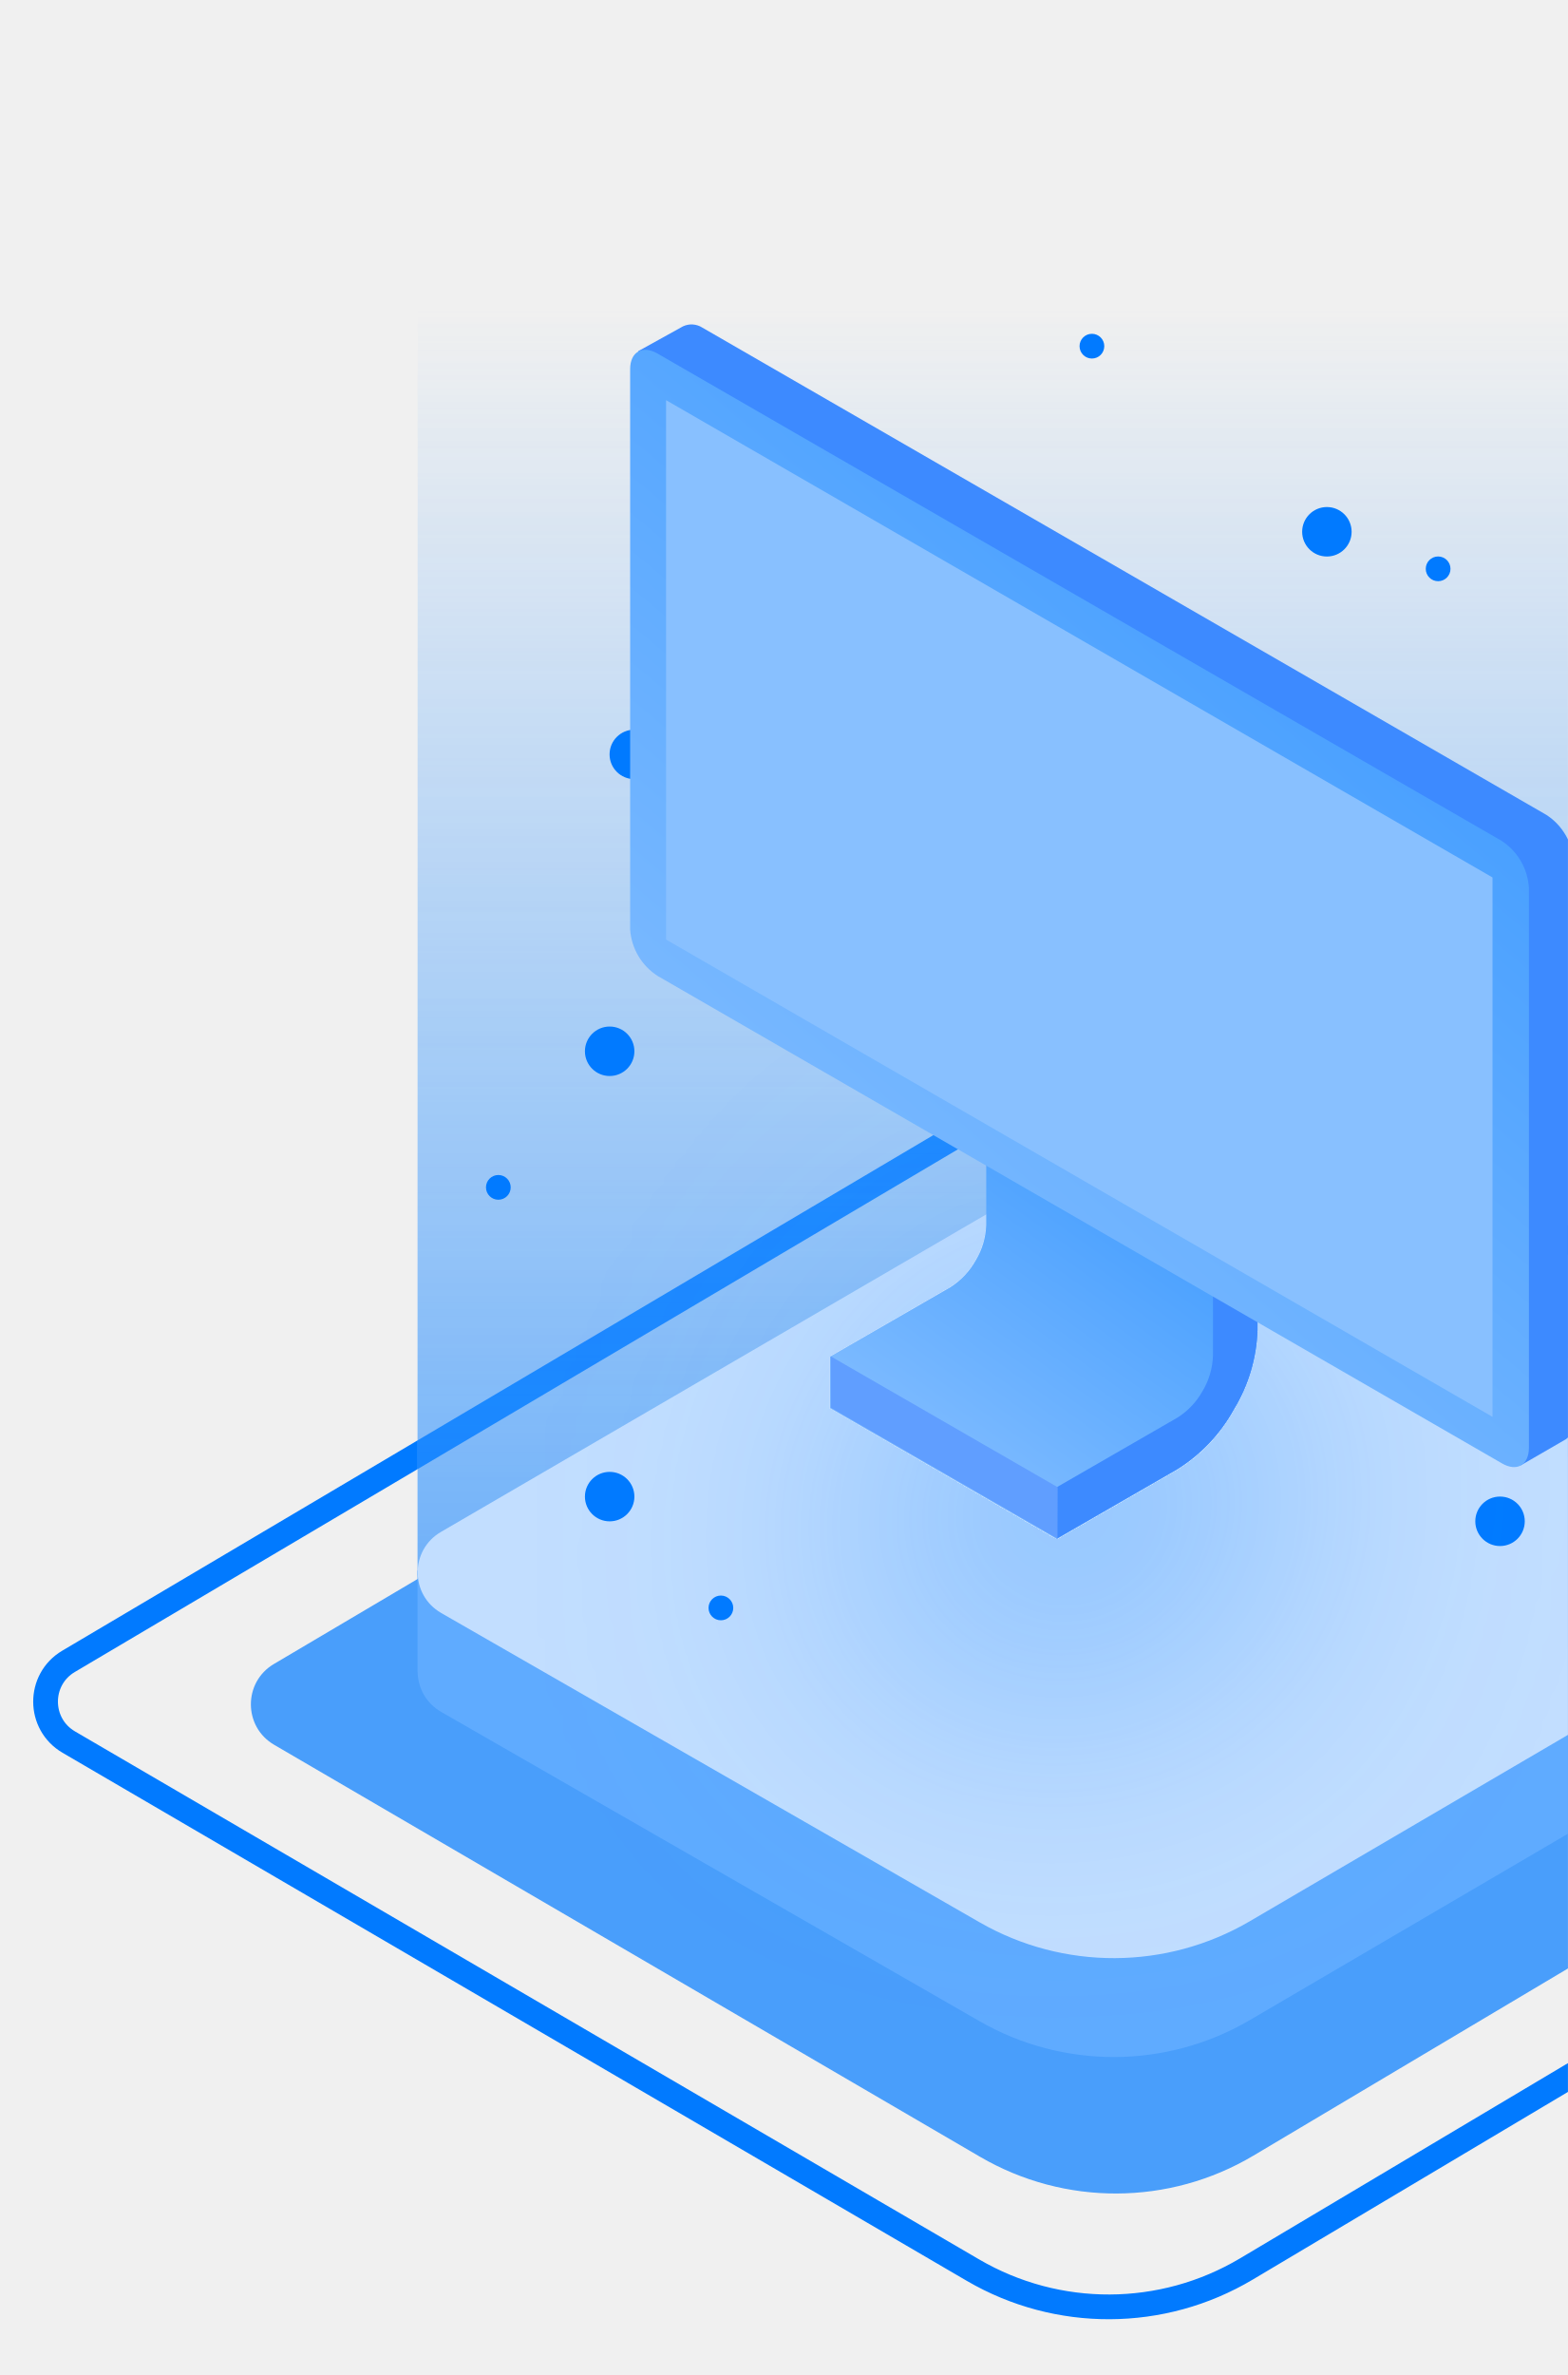
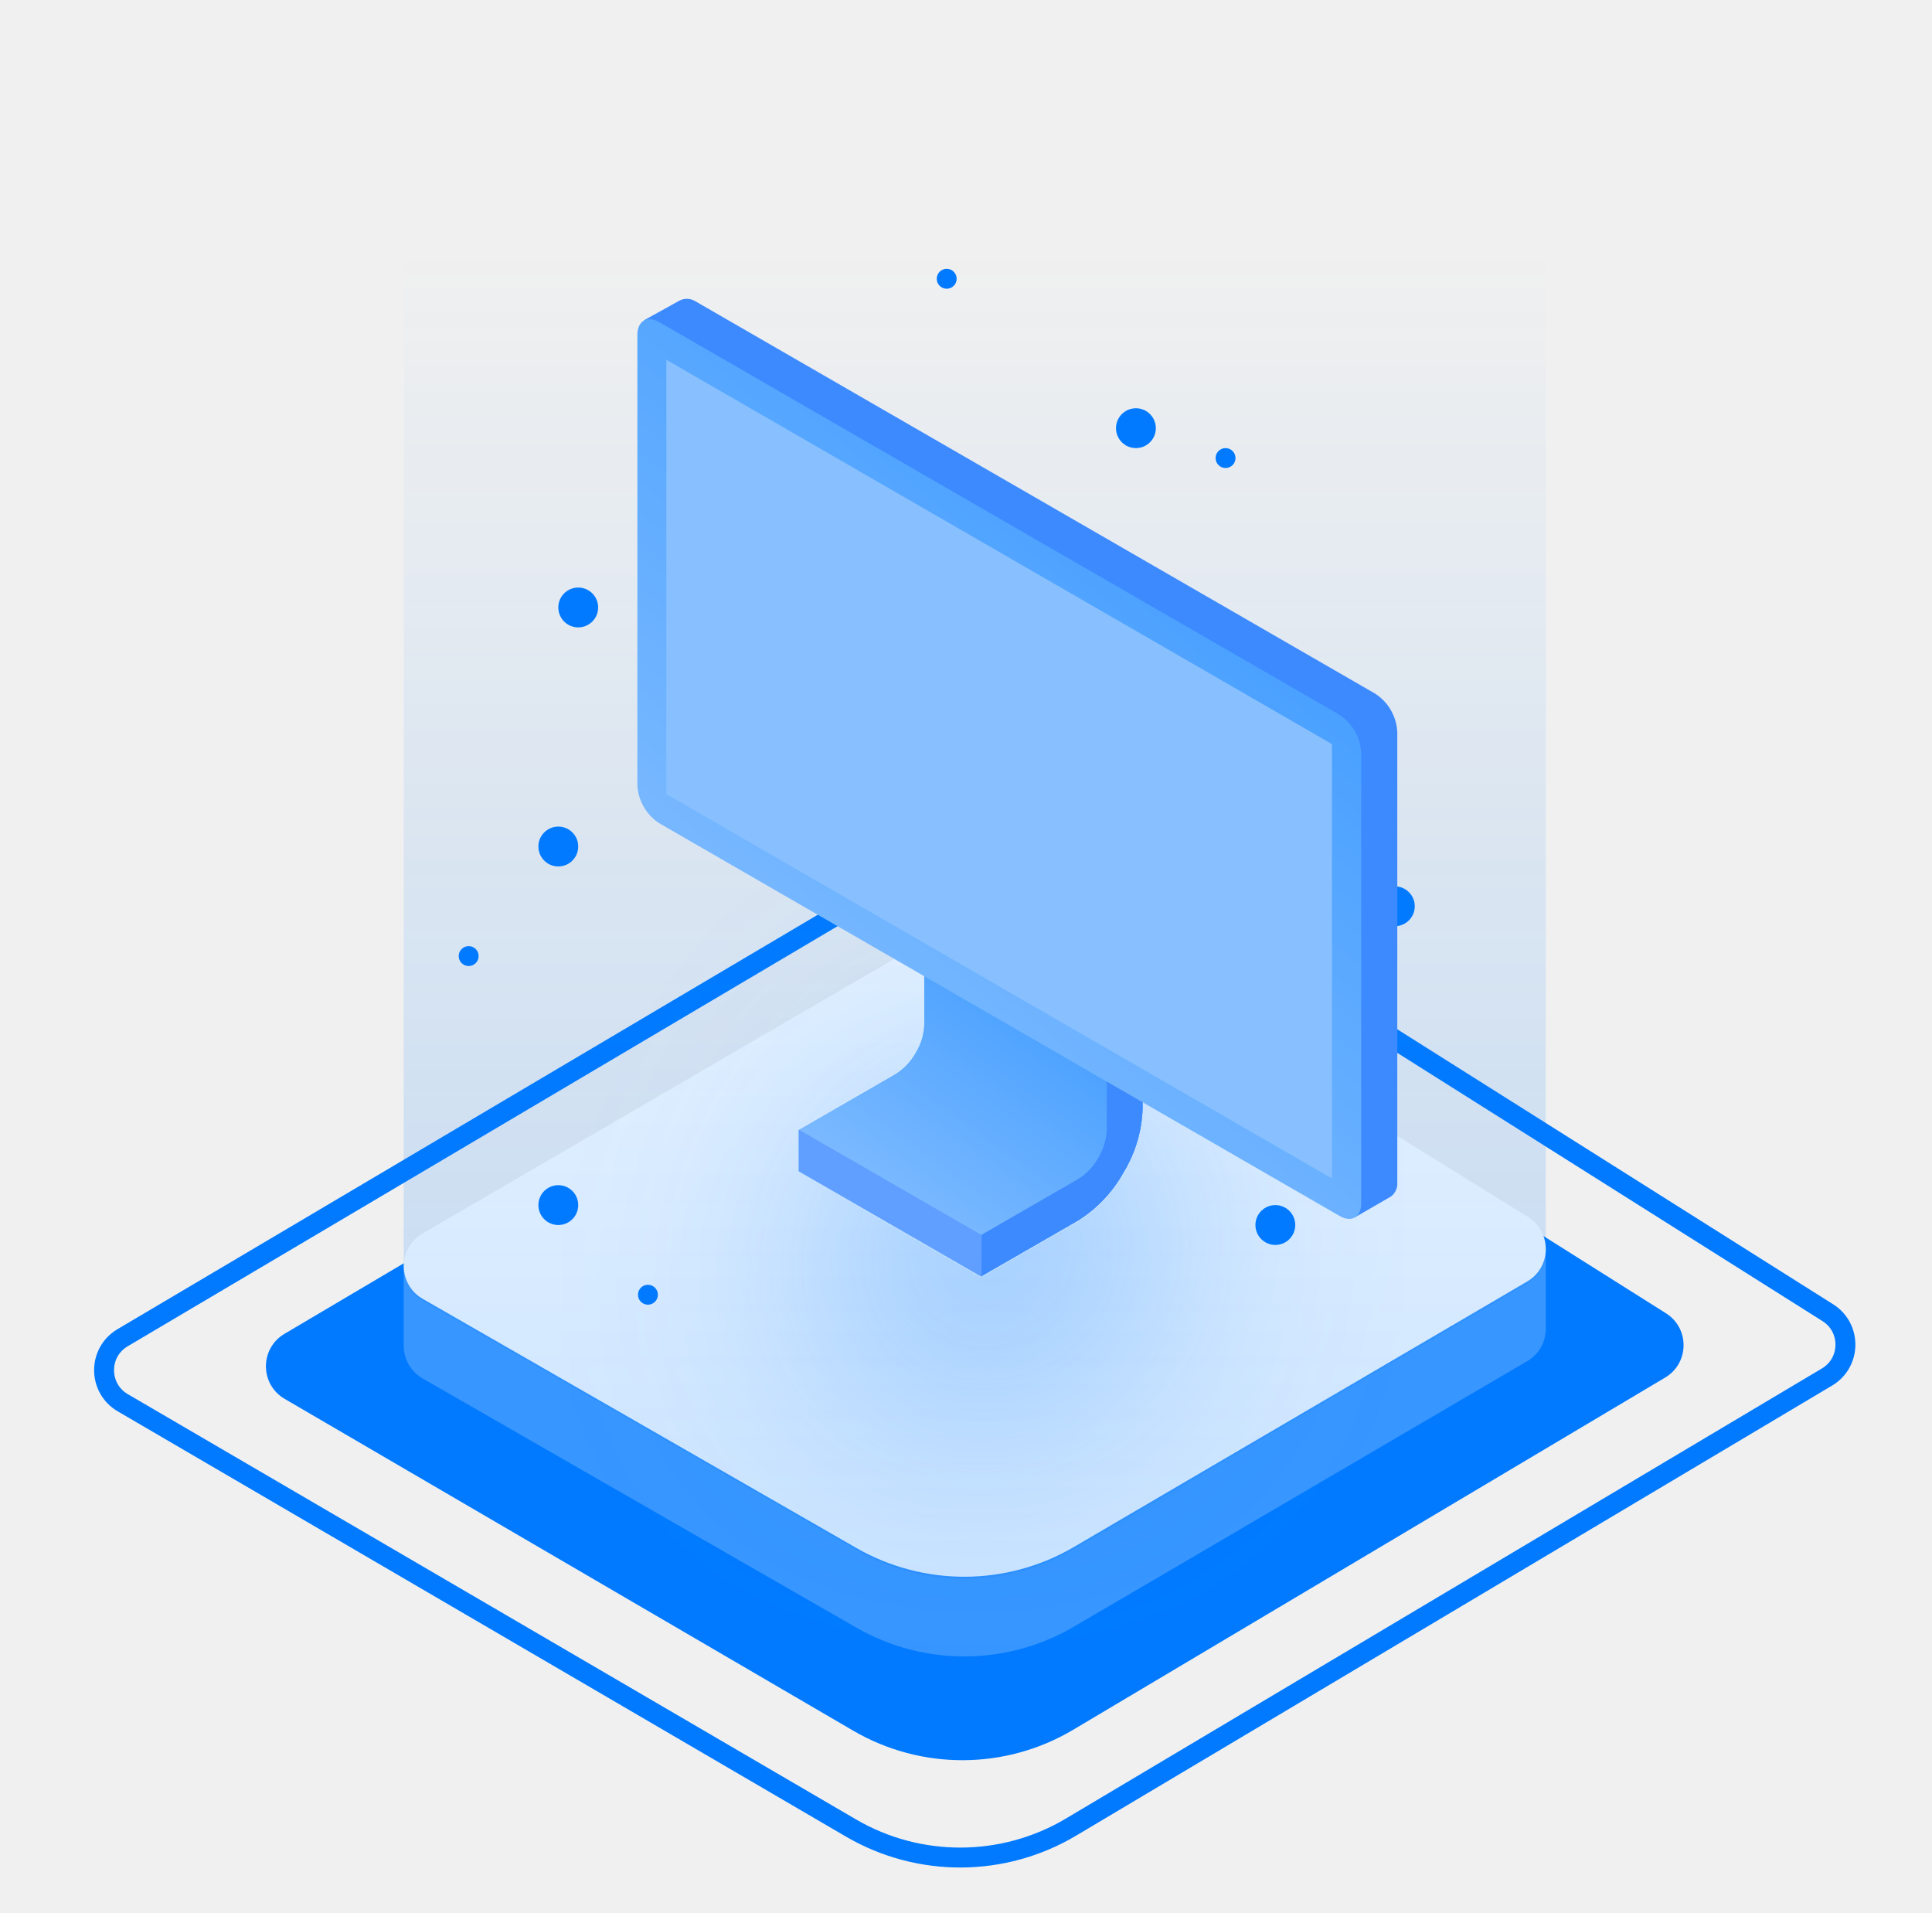
- <svg xmlns="http://www.w3.org/2000/svg" width="35" height="53" viewBox="0 0 35 53" fill="none">
-   <g clip-path="url(#clip0_1795_29412)">
-     <path d="M21.719 50.66L1.535 38.876C0.847 38.474 0.844 37.48 1.53 37.074L23.327 24.177C25.267 23.029 27.686 23.063 29.593 24.266L48.797 36.381C49.457 36.797 49.445 37.763 48.774 38.163L27.822 50.634C25.944 51.752 23.607 51.762 21.719 50.66Z" stroke="#017AFF" stroke-width="0.552" />
-     <g opacity="0.7">
-       <path d="M9.847 36.047L21.867 42.952C23.736 44.025 26.037 44.015 27.897 42.926L40.461 35.569C40.794 35.374 40.967 35.04 40.978 34.701L40.979 34.701V32.477V6.865L9.323 6.865L9.32 32.896V35.157L9.323 35.157C9.328 35.504 9.503 35.85 9.847 36.047Z" fill="url(#paint0_linear_1795_29412)" />
-       <path d="M9.847 36.047L21.867 42.952C23.736 44.025 26.037 44.015 27.897 42.926L40.461 35.569C40.794 35.374 40.967 35.04 40.978 34.701L40.979 34.701V32.477V6.865L9.323 6.865L9.32 32.896V35.157L9.323 35.157C9.328 35.504 9.503 35.85 9.847 36.047Z" fill="url(#paint1_linear_1795_29412)" />
+ <svg xmlns="http://www.w3.org/2000/svg" width="97" height="96" viewBox="0 0 97 96" fill="none">
+   <path d="M42.723 91.762L6.164 70.416C4.917 69.688 4.912 67.888 6.154 67.153L45.635 43.792C49.149 41.712 53.531 41.775 56.984 43.953L91.771 65.897C92.966 66.651 92.943 68.402 91.729 69.124L53.777 91.715C50.375 93.74 46.142 93.758 42.723 91.762Z" stroke="#017AFF" />
+   <path d="M42.836 86.877L14.291 70.221C13.043 69.493 13.038 67.692 14.282 66.957L45.196 48.677C48.708 46.599 53.087 46.662 56.54 48.838L83.644 65.925C84.84 66.679 84.817 68.43 83.602 69.153L53.885 86.83C50.484 88.853 46.254 88.871 42.836 86.877Z" fill="#017AFF" />
+   <path fill-rule="evenodd" clip-rule="evenodd" d="M21.222 69.199L42.995 81.705C46.38 83.649 50.547 83.632 53.915 81.659L76.674 68.332C77.277 67.979 77.59 67.374 77.609 66.76L77.611 66.76V62.732L73.012 62.792L56.103 52.299C52.681 50.176 48.368 50.115 44.888 52.14L25.509 63.421L20.268 63.49V67.586L20.272 67.586C20.281 68.216 20.598 68.841 21.222 69.199Z" fill="#3796FF" />
+   <path d="M42.994 77.705L21.221 65.199C19.959 64.474 19.954 62.654 21.212 61.922L44.888 48.141C48.368 46.115 52.681 46.176 56.102 48.299L76.715 61.091C77.926 61.842 77.904 63.612 76.674 64.332L53.915 77.659C50.546 79.632 46.379 79.649 42.994 77.705Z" fill="white" />
+   <path opacity="0.2" d="M21.222 65.295L42.995 77.8C46.38 79.745 50.547 79.727 53.915 77.755L76.674 64.428C77.277 64.075 77.59 63.47 77.609 62.856L77.611 62.856V58.827V12.437L20.272 12.436L20.268 59.586V63.682L20.272 63.682C20.281 64.311 20.598 64.936 21.222 65.295Z" fill="url(#paint0_linear_3401_56052)" />
+   <g class="icon_animate_snow_1">
+     <circle cx="64.031" cy="61.494" r="1" fill="#017AFF" />
+     <circle cx="28.031" cy="60.494" r="1" fill="#017AFF" />
+     <circle cx="28.031" cy="42.494" r="1" fill="#017AFF" />
+     <circle cx="35.031" cy="31.494" r="1" fill="#017AFF" />
+     <circle cx="29.031" cy="30.494" r="1" fill="#017AFF" />
+     <circle cx="39.031" cy="20.494" r="1" fill="#017AFF" />
+     <circle cx="57.031" cy="21.494" r="1" fill="#017AFF" />
+     <circle cx="70.031" cy="45.494" r="1" fill="#017AFF" />
+     <circle cx="68.531" cy="54.994" r="0.5" fill="#017AFF" />
+     <circle cx="34.531" cy="39.994" r="0.5" fill="#017AFF" />
+     <circle cx="47.531" cy="13.994" r="0.5" fill="#017AFF" />
+     <circle cx="32.531" cy="16.994" r="0.5" fill="#017AFF" />
+     <circle cx="61.531" cy="22.994" r="0.5" fill="#017AFF" />
+     <circle cx="68.531" cy="37.994" r="0.5" fill="#017AFF" />
+     <circle cx="23.531" cy="47.994" r="0.5" fill="#017AFF" />
+     <circle cx="32.531" cy="64.994" r="0.5" fill="#017AFF" />
+   </g>
+   <g class="icon_animate_1">
+     <path d="M57.388 50.037L48.213 44.747L46.417 45.787L55.584 51.086L57.388 50.037Z" fill="#B3B3B3" />
+     <g filter="url(#filter0_d_3401_56052)">
+       <path d="M57.371 55.653C57.335 56.781 57.007 57.881 56.421 58.846C55.877 59.841 55.088 60.68 54.129 61.284L49.253 64.096L40.087 58.806V56.725L44.962 53.913C45.385 53.643 45.734 53.271 45.978 52.833C46.24 52.4 46.386 51.907 46.401 51.402V45.787L55.584 51.085L57.388 50.021L57.371 55.653Z" fill="url(#paint1_linear_3401_56052)" />
    </g>
-     <path opacity="0.7" d="M21.878 48.131L6.119 38.936C5.43 38.534 5.427 37.54 6.113 37.134L23.18 27.042C25.12 25.895 27.538 25.929 29.443 27.131L44.407 36.564C45.067 36.98 45.055 37.947 44.384 38.346L27.978 48.105C26.1 49.222 23.765 49.232 21.878 48.131Z" fill="#017AFF" />
-     <path fill-rule="evenodd" clip-rule="evenodd" d="M9.847 38.202L21.868 45.106C23.736 46.179 26.037 46.17 27.897 45.081L40.461 37.723C40.794 37.528 40.967 37.194 40.978 36.855L40.979 36.855V34.631L38.439 34.664L29.104 28.872C27.216 27.699 24.834 27.666 22.913 28.784L12.215 35.011L9.32 35.05V37.311L9.323 37.311C9.328 37.659 9.503 38.004 9.847 38.202Z" fill="#5FABFF" />
-     <path d="M21.869 42.899L9.848 35.995C9.151 35.594 9.148 34.59 9.843 34.186L22.914 26.577C24.835 25.459 27.217 25.492 29.105 26.665L40.486 33.727C41.154 34.142 41.142 35.119 40.463 35.516L27.898 42.874C26.038 43.963 23.738 43.972 21.869 42.899Z" fill="#C2DEFF" />
-     <circle cx="33.484" cy="33.949" r="0.552" fill="#017AFF" />
-     <circle cx="13.609" cy="33.398" r="0.552" fill="#017AFF" />
-     <circle cx="13.609" cy="23.46" r="0.552" fill="#017AFF" />
-     <circle cx="17.472" cy="17.386" r="0.552" fill="#017AFF" />
-     <circle cx="14.159" cy="16.835" r="0.552" fill="#017AFF" />
-     <circle cx="19.681" cy="11.314" r="0.552" fill="#017AFF" />
-     <circle cx="29.619" cy="11.867" r="0.552" fill="#017AFF" />
-     <circle cx="17.196" cy="22.079" r="0.276" fill="#017AFF" />
-     <circle cx="24.374" cy="7.725" r="0.276" fill="#017AFF" />
-     <circle cx="16.092" cy="9.382" r="0.276" fill="#017AFF" />
-     <circle cx="32.102" cy="12.694" r="0.276" fill="#017AFF" />
-     <circle cx="11.124" cy="26.497" r="0.276" fill="#017AFF" />
-     <circle cx="16.092" cy="35.882" r="0.276" fill="#017AFF" />
-     <path d="M22.548 24.33C22.548 24.137 22.818 23.98 23.154 23.98C23.491 23.98 23.76 24.137 23.76 24.33V24.725C23.76 24.923 23.486 25.075 23.154 25.075C22.822 25.075 22.548 24.923 22.548 24.725V24.33Z" fill="url(#paint2_linear_1795_29412)" />
-     <path d="M23.76 24.33C23.76 24.523 23.486 24.68 23.154 24.68C22.822 24.68 22.548 24.523 22.548 24.33C22.548 24.137 22.818 23.98 23.154 23.98C23.491 23.98 23.76 24.124 23.76 24.33Z" fill="white" />
-     <path d="M28.08 26.583L23.015 23.662L22.023 24.236L27.084 27.162L28.08 26.583Z" fill="#B3B3B3" />
-     <g filter="url(#filter0_d_1795_29412)">
-       <path d="M28.071 29.683C28.051 30.306 27.87 30.913 27.546 31.446C27.246 31.995 26.811 32.458 26.281 32.792L23.589 34.344L18.528 31.424V30.275L21.22 28.723C21.454 28.573 21.646 28.368 21.781 28.126C21.926 27.887 22.006 27.615 22.014 27.337V24.236L27.084 27.162L28.08 26.574L28.071 29.683Z" fill="url(#paint3_linear_1795_29412)" />
-     </g>
-     <path d="M27.547 31.447C27.871 30.915 28.052 30.307 28.072 29.684V26.584L27.076 27.163V30.258C27.066 30.536 26.986 30.806 26.843 31.044C26.709 31.285 26.516 31.489 26.282 31.636L23.59 33.188V34.337L26.282 32.784C26.811 32.453 27.246 31.993 27.547 31.447Z" fill="#3D8AFF" />
-     <path d="M23.609 33.188L18.544 30.268V31.416L23.605 34.337L23.609 33.188Z" fill="#609EFF" />
-     <path d="M15.676 7.31L34.519 18.185C34.697 18.3 34.844 18.456 34.95 18.639C35.056 18.822 35.118 19.028 35.129 19.239V31.725C35.136 31.799 35.123 31.874 35.093 31.942C35.064 32.01 35.017 32.069 34.959 32.115L33.949 32.699L15.676 21.191C15.499 21.075 15.353 20.919 15.247 20.736C15.142 20.553 15.082 20.348 15.07 20.137L14.249 7.835L15.245 7.283C15.314 7.251 15.389 7.236 15.464 7.241C15.539 7.246 15.612 7.269 15.676 7.31Z" fill="#3D8AFF" />
-     <path d="M14.676 7.889L33.519 18.764C33.696 18.88 33.844 19.035 33.95 19.218C34.056 19.402 34.117 19.607 34.129 19.819V32.304C34.129 32.695 33.86 32.852 33.523 32.654L14.68 21.779C14.504 21.666 14.357 21.514 14.25 21.334C14.144 21.154 14.08 20.951 14.066 20.743V8.239C14.066 7.853 14.339 7.696 14.676 7.889Z" fill="url(#paint4_linear_1795_29412)" />
-     <path d="M33.316 31.618V19.581L14.868 8.93V20.967L33.316 31.618Z" fill="#88C0FF" />
+     <path d="M56.42 58.846C57.007 57.881 57.334 56.781 57.371 55.653V50.037L55.567 51.085V56.693C55.548 57.195 55.403 57.684 55.145 58.115C54.903 58.553 54.553 58.922 54.129 59.188L49.253 61.999V64.079L54.129 61.268C55.086 60.668 55.874 59.835 56.42 58.846Z" fill="#3D8AFF" />
+     <path d="M49.285 61.999L40.11 56.709V58.789L49.277 64.079L49.285 61.999Z" fill="#609EFF" />
+     <path d="M34.918 15.126L69.049 34.824C69.371 35.033 69.638 35.315 69.83 35.647C70.022 35.979 70.133 36.351 70.154 36.734V59.35C70.166 59.484 70.143 59.619 70.089 59.742C70.035 59.866 69.952 59.974 69.846 60.057L68.017 61.113L34.918 40.269C34.598 40.059 34.332 39.777 34.142 39.445C33.951 39.113 33.841 38.741 33.821 38.359L32.334 16.077L34.138 15.077C34.262 15.019 34.398 14.993 34.535 15.002C34.671 15.01 34.803 15.053 34.918 15.126Z" fill="#3D8AFF" />
+     <path d="M33.106 16.174L67.237 35.873C67.558 36.082 67.826 36.364 68.018 36.695C68.21 37.027 68.321 37.4 68.342 37.782V60.398C68.342 61.105 67.854 61.39 67.245 61.032L33.114 41.334C32.795 41.129 32.529 40.852 32.335 40.527C32.142 40.201 32.027 39.834 32.001 39.456V16.808C32.001 16.109 32.496 15.825 33.106 16.174Z" fill="url(#paint2_linear_3401_56052)" />
+     <path d="M66.871 59.155V37.352L33.455 18.06V39.863L66.871 59.155Z" fill="#88C0FF" />
  </g>
  <defs>
-     <filter id="filter0_d_1795_29412" x="11.352" y="20.924" width="23.905" height="24.462" filterUnits="userSpaceOnUse" color-interpolation-filters="sRGB">
+     <filter id="filter0_d_3401_56052" x="27.087" y="39.787" width="43.301" height="44.309" filterUnits="userSpaceOnUse" color-interpolation-filters="sRGB">
      <feFlood flood-opacity="0" result="BackgroundImageFix" />
      <feColorMatrix in="SourceAlpha" type="matrix" values="0 0 0 0 0 0 0 0 0 0 0 0 0 0 0 0 0 0 127 0" result="hardAlpha" />
-       <feOffset dy="3.865" />
-       <feGaussianBlur stdDeviation="3.589" />
+       <feOffset dy="7" />
+       <feGaussianBlur stdDeviation="6.5" />
      <feComposite in2="hardAlpha" operator="out" />
      <feColorMatrix type="matrix" values="0 0 0 0 0.004 0 0 0 0 0.478 0 0 0 0 1 0 0 0 0.42 0" />
-       <feBlend mode="normal" in2="BackgroundImageFix" result="effect1_dropShadow_1795_29412" />
-       <feBlend mode="normal" in="SourceGraphic" in2="effect1_dropShadow_1795_29412" result="shape" />
+       <feBlend mode="normal" in2="BackgroundImageFix" result="effect1_dropShadow_3401_56052" />
+       <feBlend mode="normal" in="SourceGraphic" in2="effect1_dropShadow_3401_56052" result="shape" />
    </filter>
-     <linearGradient id="paint0_linear_1795_29412" x1="25.15" y1="6.865" x2="25.15" y2="43.75" gradientUnits="userSpaceOnUse">
-       <stop stop-color="white" stop-opacity="0" />
-       <stop offset="1" stop-color="white" stop-opacity="0.67" />
-     </linearGradient>
-     <linearGradient id="paint1_linear_1795_29412" x1="25.15" y1="6.865" x2="25.15" y2="43.75" gradientUnits="userSpaceOnUse">
+     <linearGradient id="paint0_linear_3401_56052" x1="48.94" y1="12.437" x2="48.94" y2="79.246" gradientUnits="userSpaceOnUse">
      <stop stop-color="#017AFF" stop-opacity="0" />
      <stop offset="1" stop-color="#017AFF" />
    </linearGradient>
-     <linearGradient id="paint2_linear_1795_29412" x1="-42.21" y1="286.259" x2="-42.21" y2="288.831" gradientUnits="userSpaceOnUse">
-       <stop stop-color="#BECEFA" />
-       <stop offset="0.5" stop-color="#D3E2FD" />
-       <stop offset="1" stop-color="#E4F1FF" />
-     </linearGradient>
-     <linearGradient id="paint3_linear_1795_29412" x1="28.08" y1="26.674" x2="22.066" y2="35.096" gradientUnits="userSpaceOnUse">
+     <linearGradient id="paint1_linear_3401_56052" x1="57.388" y1="50.202" x2="46.494" y2="65.457" gradientUnits="userSpaceOnUse">
      <stop stop-color="#3D9AFF" />
      <stop offset="1" stop-color="#88C0FF" />
    </linearGradient>
-     <linearGradient id="paint4_linear_1795_29412" x1="34.129" y1="13.819" x2="18.684" y2="32.235" gradientUnits="userSpaceOnUse">
+     <linearGradient id="paint2_linear_3401_56052" x1="68.342" y1="26.915" x2="40.367" y2="60.273" gradientUnits="userSpaceOnUse">
      <stop stop-color="#3D9AFF" />
      <stop offset="1" stop-color="#88C0FF" />
    </linearGradient>
-     <clipPath id="clip0_1795_29412">
-       <rect width="35" height="53" fill="white" />
-     </clipPath>
  </defs>
</svg>
